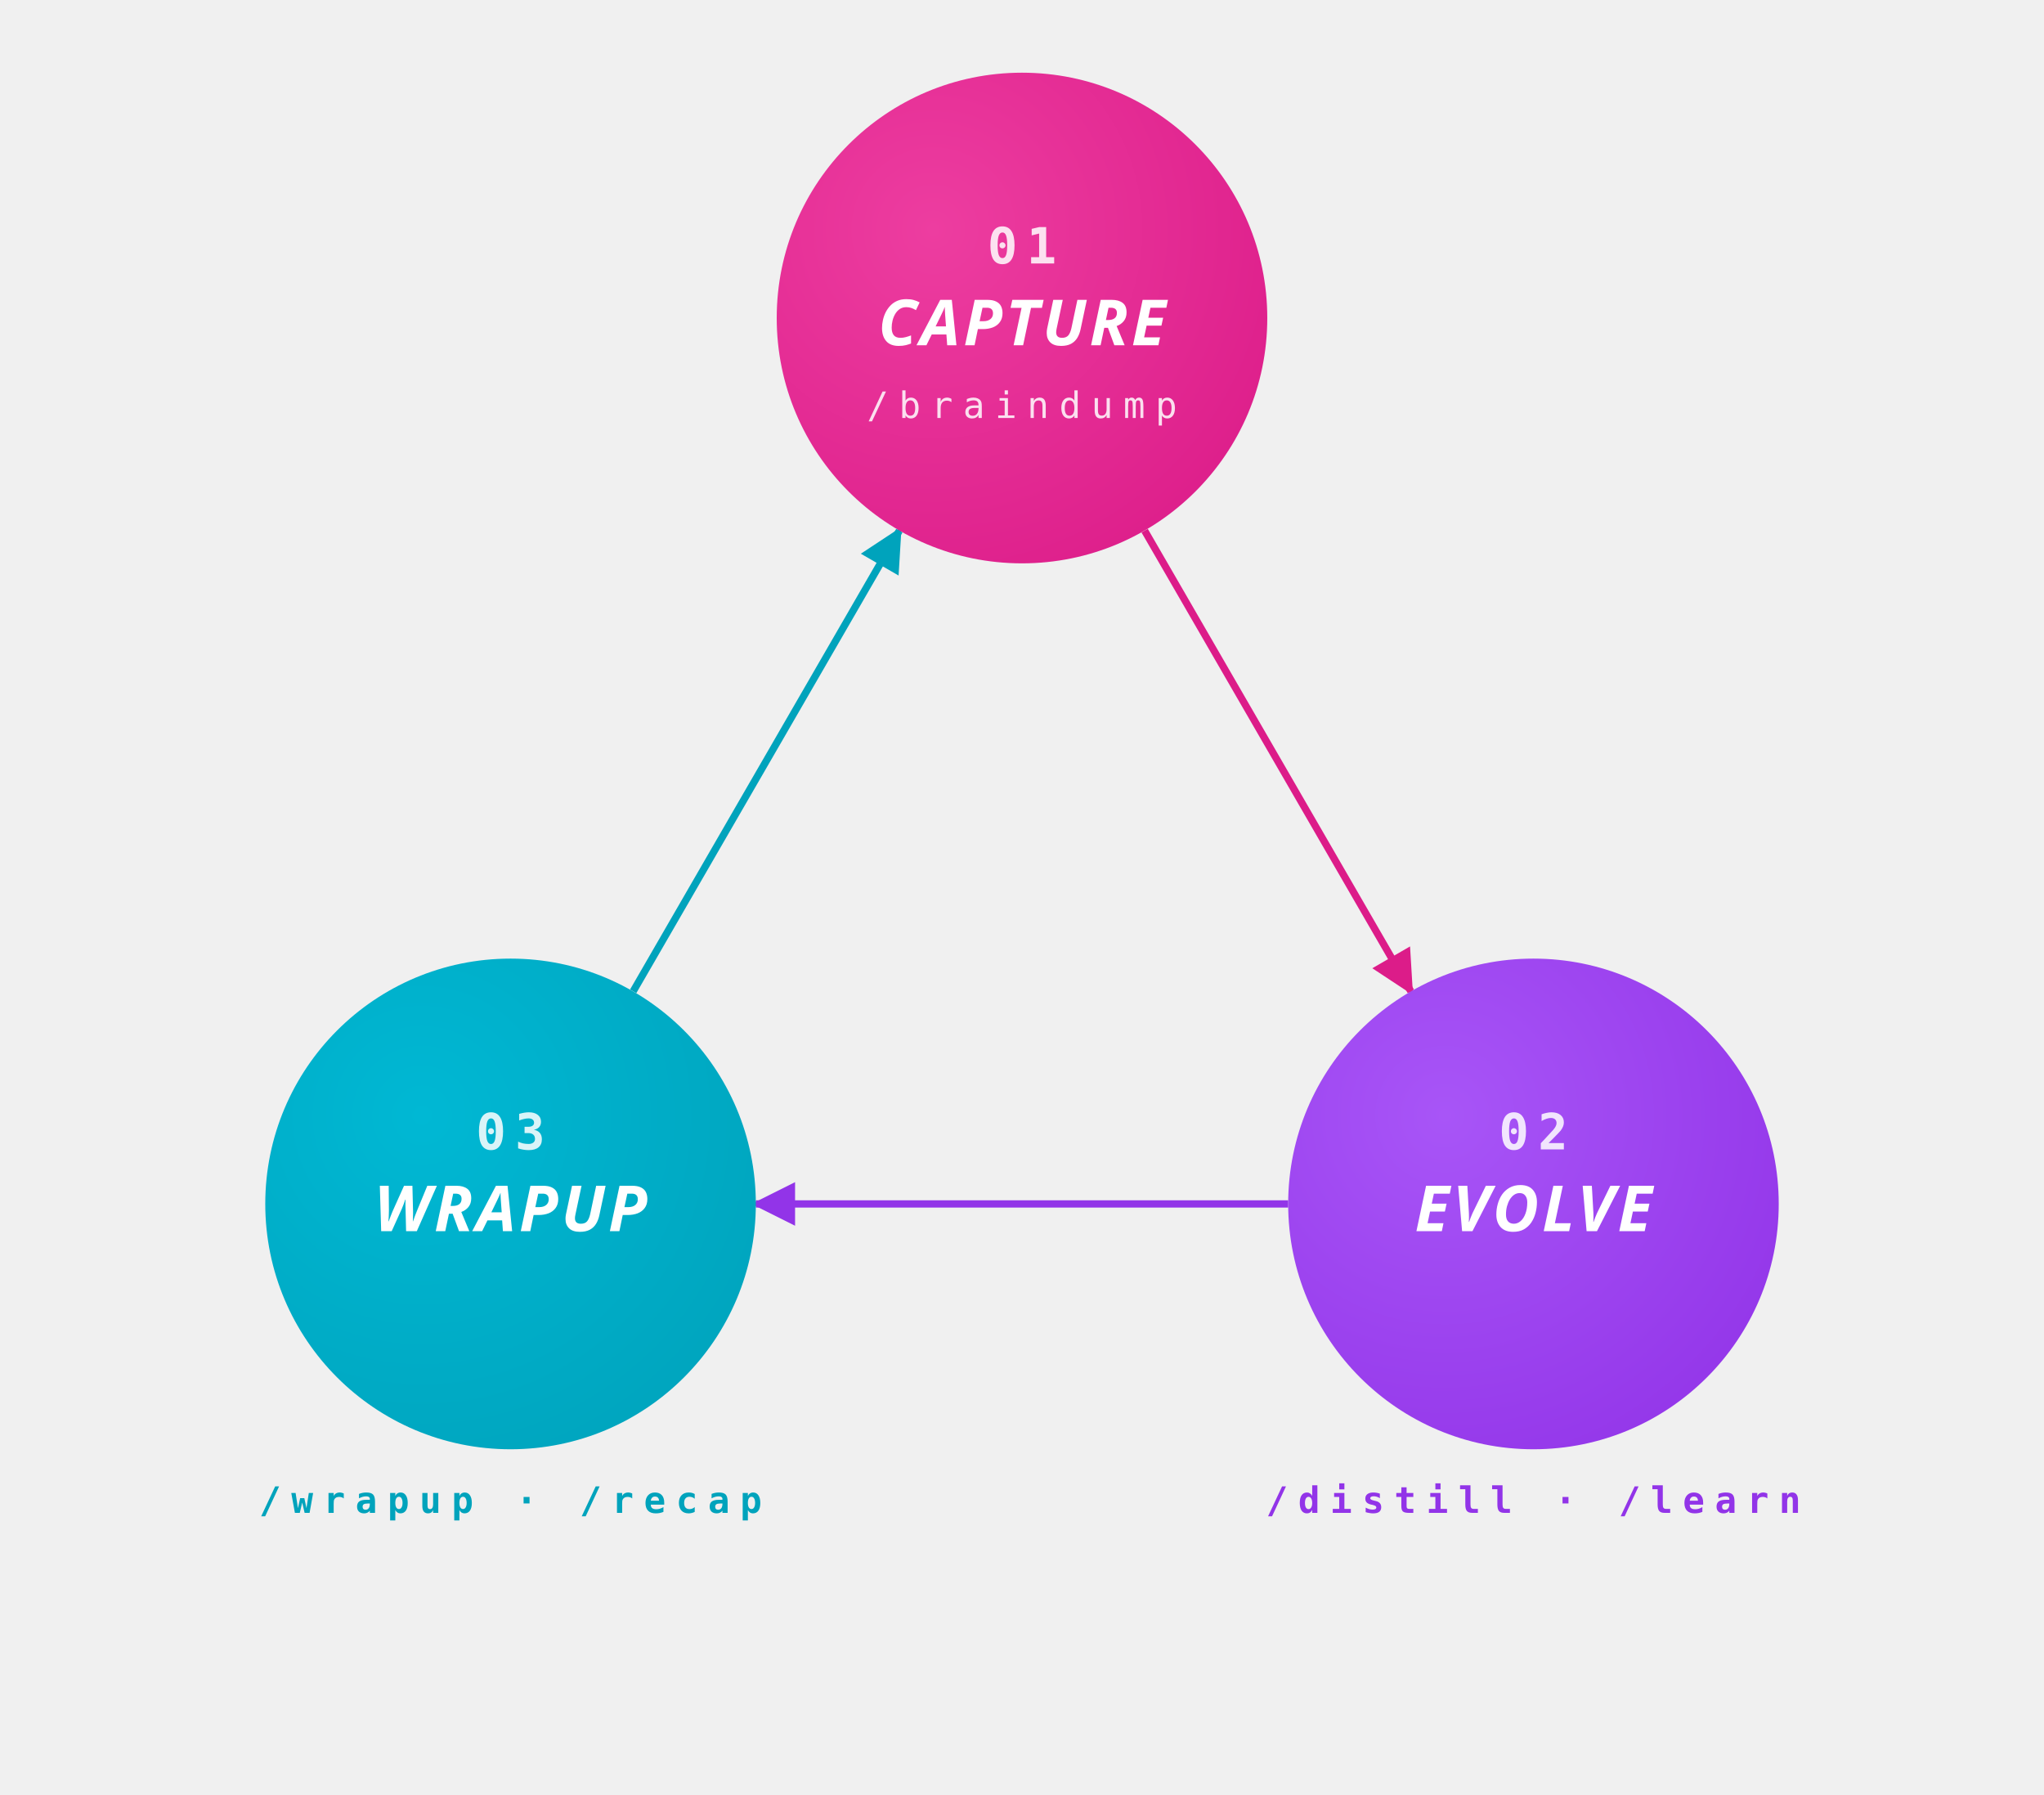
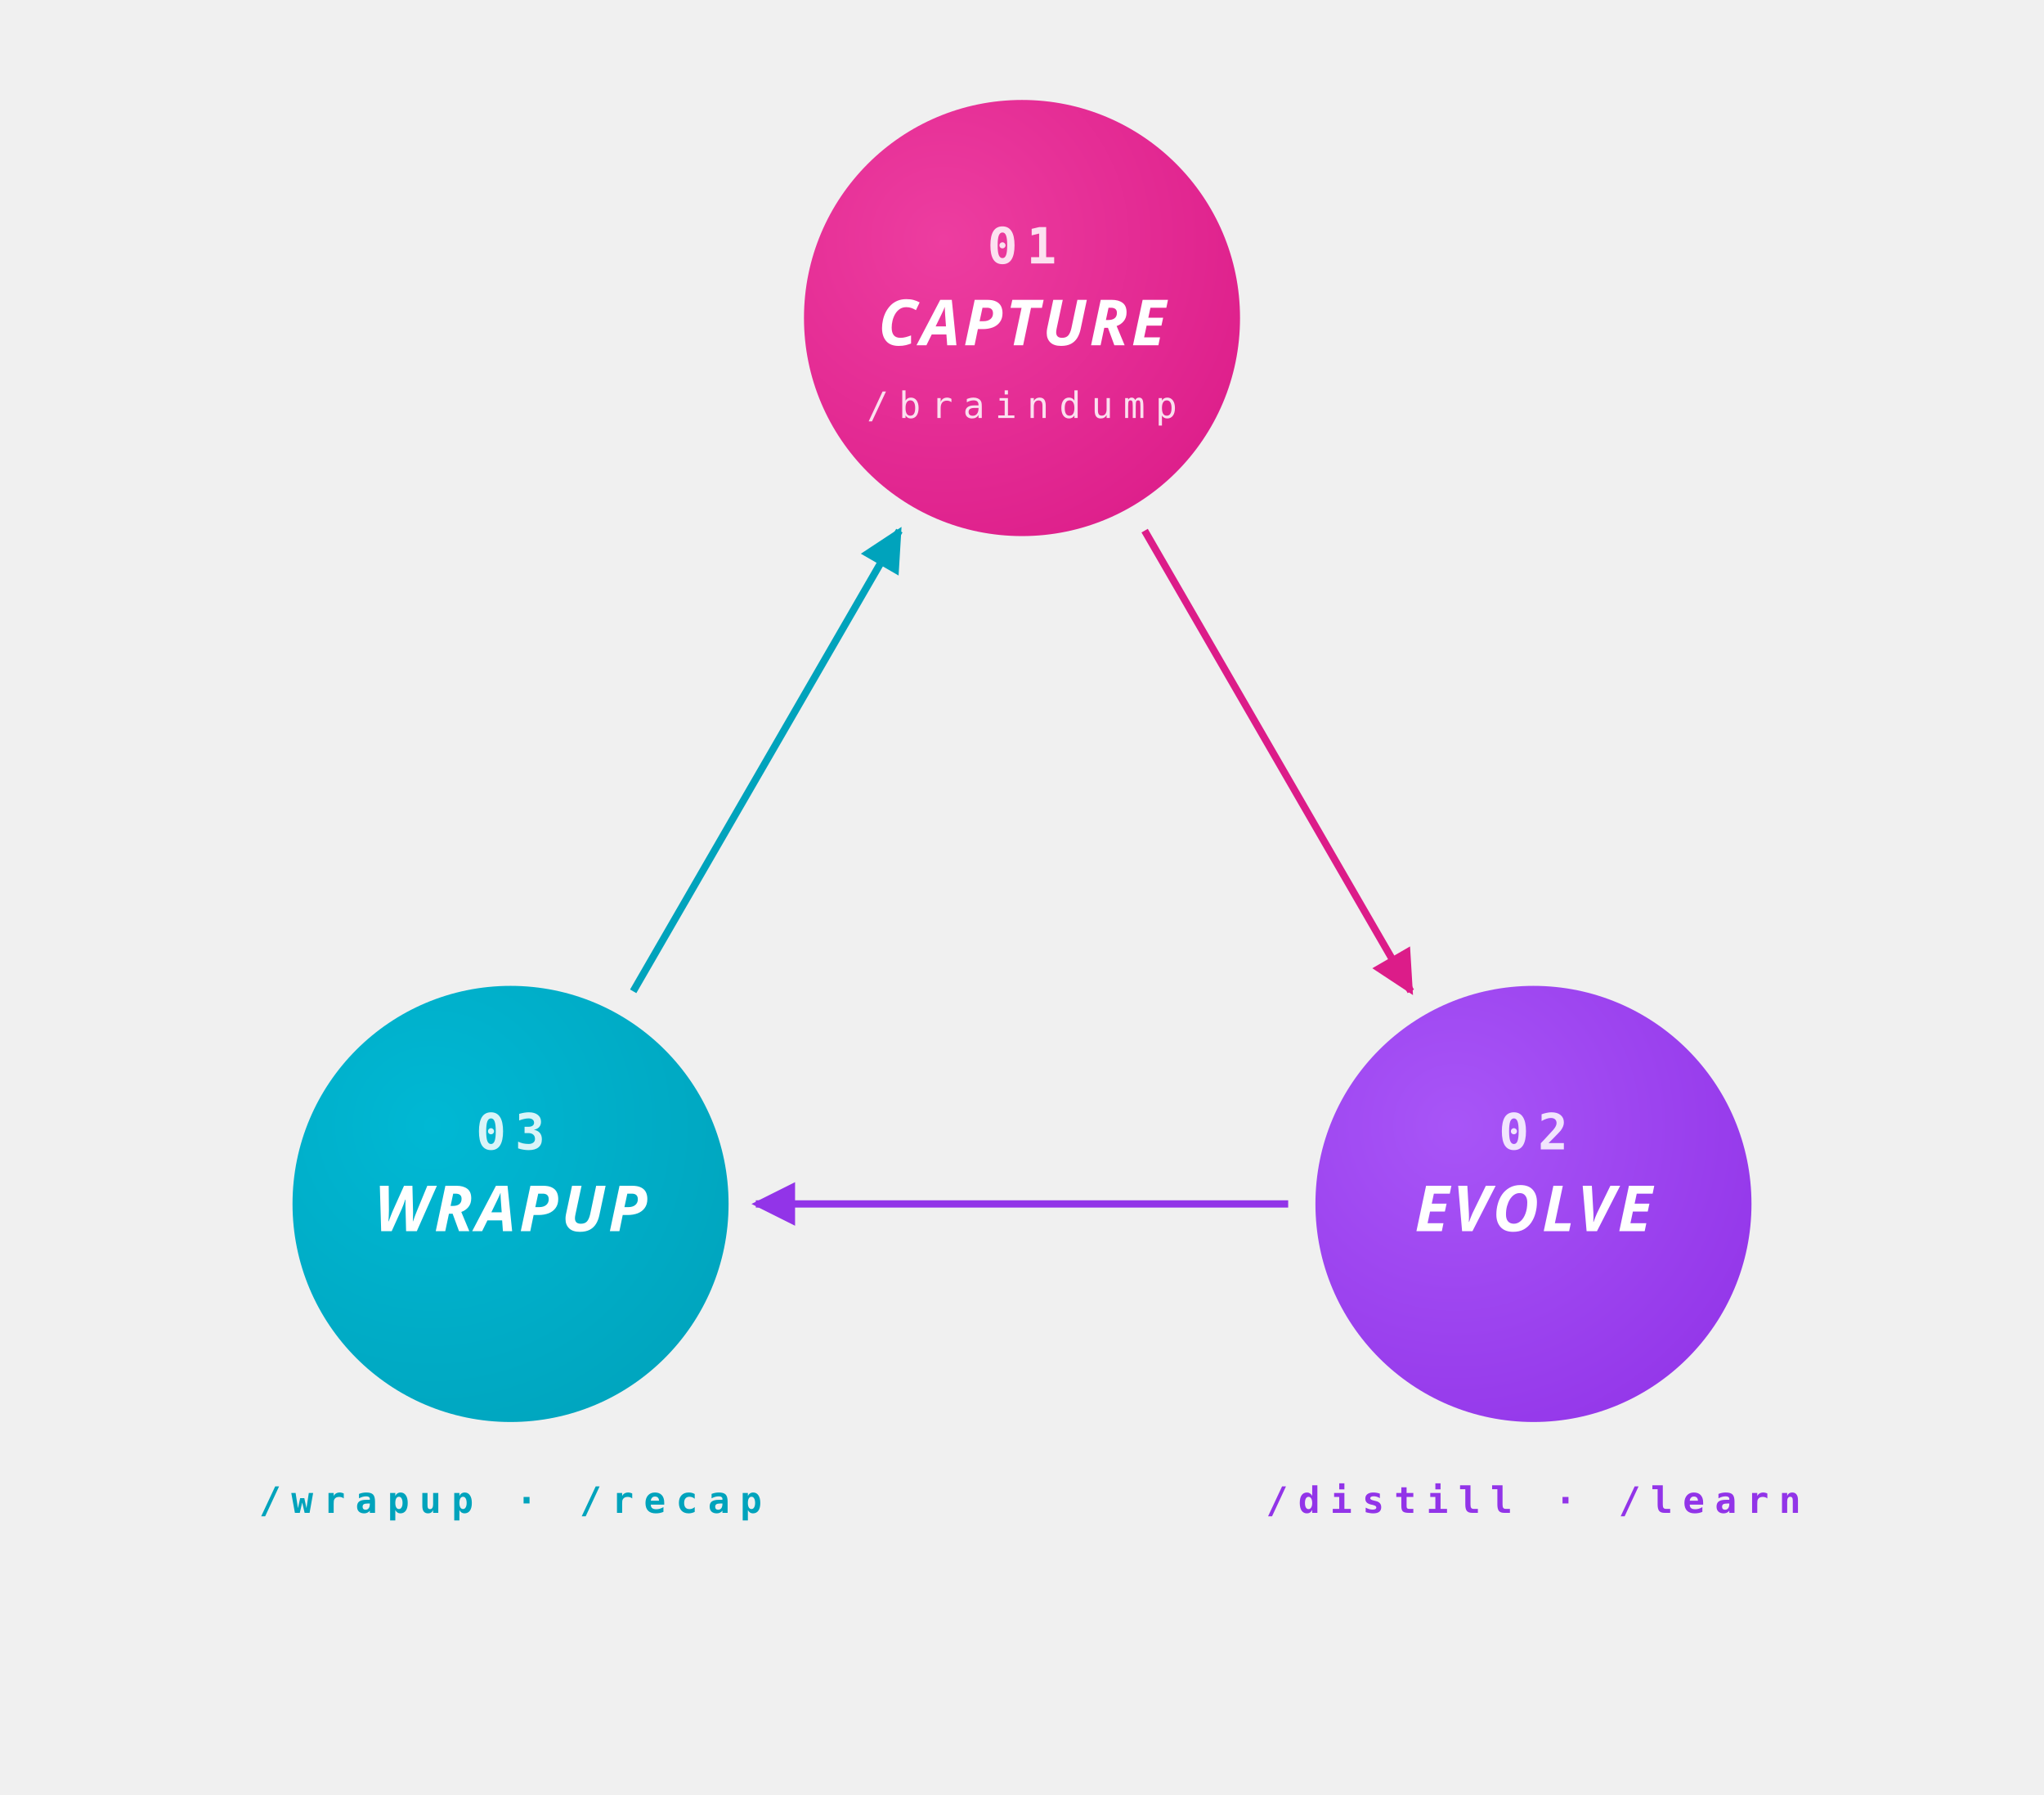
<svg xmlns="http://www.w3.org/2000/svg" viewBox="-225 -200 450 395" width="450" height="395" role="img" aria-labelledby="title desc" font-family="'Chakra Petch', 'Inter', ui-sans-serif, system-ui, sans-serif">
  <style>
    .leg { animation: leg-pulse 4.5s linear infinite; }
    .leg-2 { animation-delay: 1.5s; }
    .leg-3 { animation-delay: 3s; }
    @keyframes leg-pulse {
      0%, 33%, 100% { opacity: 0.6; }
      10%           { opacity: 1; }
    }

    .core-1 { animation: core-breathe 6s ease-in-out infinite; transform-origin: center; transform-box: fill-box; }
    .core-2 { animation: core-breathe 6s ease-in-out infinite; animation-delay: 2s; transform-origin: center; transform-box: fill-box; }
    .core-3 { animation: core-breathe 6s ease-in-out infinite; animation-delay: 4s; transform-origin: center; transform-box: fill-box; }
    @keyframes core-breathe {
      0%, 100% { transform: scale(1); }
      50%      { transform: scale(1.04); }
    }

    @media (prefers-reduced-motion: reduce) {
      .leg, .core-1, .core-2, .core-3 { animation: none; opacity: 1; }
    }
  </style>
  <defs>
    <marker id="ah-1" viewBox="0 0 10 10" refX="9" refY="5" markerWidth="6" markerHeight="6" orient="auto-start-reverse">
      <path d="M 0 0 L 10 5 L 0 10 z" fill="#dc1c89" />
    </marker>
    <marker id="ah-2" viewBox="0 0 10 10" refX="9" refY="5" markerWidth="6" markerHeight="6" orient="auto-start-reverse">
      <path d="M 0 0 L 10 5 L 0 10 z" fill="#9234e8" />
    </marker>
    <marker id="ah-3" viewBox="0 0 10 10" refX="9" refY="5" markerWidth="6" markerHeight="6" orient="auto-start-reverse">
      <path d="M 0 0 L 10 5 L 0 10 z" fill="#00a3bc" />
    </marker>
    <radialGradient id="g-capture-fill" cx="0.32" cy="0.32" r="0.85">
      <stop offset="0%" stop-color="#ed3da0" stop-opacity="1" />
      <stop offset="100%" stop-color="#dc1c89" stop-opacity="1" />
    </radialGradient>
    <radialGradient id="g-evolve-fill" cx="0.32" cy="0.32" r="0.85">
      <stop offset="0%" stop-color="#a855f7" stop-opacity="1" />
      <stop offset="100%" stop-color="#9234e8" stop-opacity="1" />
    </radialGradient>
    <radialGradient id="g-wrapup-fill" cx="0.32" cy="0.32" r="0.85">
      <stop offset="0%" stop-color="#00b8d4" stop-opacity="1" />
      <stop offset="100%" stop-color="#00a3bc" stop-opacity="1" />
    </radialGradient>
  </defs>
  <g class="leg">
    <path id="leg-1" d="M 27 -83.2 L 85.6 18.2" fill="none" stroke="#dc1c89" stroke-width="1.6" marker-end="url(#ah-1)" />
  </g>
  <g class="leg leg-2">
    <path id="leg-2" d="M 58.6 65 L -58.6 65" fill="none" stroke="#9234e8" stroke-width="1.6" marker-end="url(#ah-2)" />
  </g>
  <g class="leg leg-3">
    <path id="leg-3" d="M -85.6 18.2 L -27 -83.2" fill="none" stroke="#00a3bc" stroke-width="1.6" marker-end="url(#ah-3)" />
  </g>
  <g transform="translate(0,-130)">
-     <circle class="core-1" cx="0" cy="0" r="54" fill="url(#g-capture-fill)" />
+     <circle class="core-1" cx="0" cy="0" r="48" fill="url(#g-capture-fill)" />
    <text x="0" y="-12" text-anchor="middle" font-family="'JetBrains Mono', monospace" font-size="11" font-weight="700" fill="rgba(255,255,255,0.85)" letter-spacing="0.18em">01</text>
    <text x="0" y="6" text-anchor="middle" font-family="'Chakra Petch', sans-serif" font-style="italic" font-weight="700" font-size="14" letter-spacing="0.05em" fill="#ffffff">CAPTURE</text>
    <text x="0" y="22" text-anchor="middle" font-family="'JetBrains Mono', monospace" font-size="8" letter-spacing="0.28em" fill="rgba(255,255,255,0.85)">/braindump</text>
  </g>
  <g transform="translate(112.6,65)">
-     <circle class="core-2" cx="0" cy="0" r="54" fill="url(#g-evolve-fill)" />
+     <circle class="core-2" cx="0" cy="0" r="48" fill="url(#g-evolve-fill)" />
    <text x="0" y="-12" text-anchor="middle" font-family="'JetBrains Mono', monospace" font-size="11" font-weight="700" fill="rgba(255,255,255,0.85)" letter-spacing="0.18em">02</text>
    <text x="0" y="6" text-anchor="middle" font-family="'Chakra Petch', sans-serif" font-style="italic" font-weight="700" font-size="14" letter-spacing="0.05em" fill="#ffffff">EVOLVE</text>
    <text x="0" y="68" text-anchor="middle" font-family="'JetBrains Mono', monospace" font-size="8" font-weight="600" letter-spacing="0.28em" fill="#9234e8">/distill · /learn</text>
  </g>
  <g transform="translate(-112.6,65)">
-     <circle class="core-3" cx="0" cy="0" r="54" fill="url(#g-wrapup-fill)" />
+     <circle class="core-3" cx="0" cy="0" r="48" fill="url(#g-wrapup-fill)" />
    <text x="0" y="-12" text-anchor="middle" font-family="'JetBrains Mono', monospace" font-size="11" font-weight="700" fill="rgba(255,255,255,0.85)" letter-spacing="0.18em">03</text>
    <text x="0" y="6" text-anchor="middle" font-family="'Chakra Petch', sans-serif" font-style="italic" font-weight="700" font-size="14" letter-spacing="0.05em" fill="#ffffff">WRAPUP</text>
    <text x="0" y="68" text-anchor="middle" font-family="'JetBrains Mono', monospace" font-size="8" font-weight="600" letter-spacing="0.28em" fill="#00a3bc">/wrapup · /recap</text>
  </g>
  <g class="motion-layer">
    <circle r="3.5" fill="#dc1c89" opacity="0">
      <animateMotion dur="5.4s" calcMode="linear" keyPoints="0;1;1" keyTimes="0;0.333;1" repeatCount="indefinite" path="M 27 -83.2 L 85.6 18.2" />
      <animate attributeName="opacity" values="0;1;1;0;0" keyTimes="0;0.02;0.31;0.333;1" dur="5.4s" repeatCount="indefinite" />
    </circle>
-     <circle cx="112.6" cy="65" r="54" fill="none" stroke="#9234e8" stroke-width="2" opacity="0">
-       <animate attributeName="r" values="54;54;76;76" keyTimes="0;0.333;0.40;1" dur="5.4s" repeatCount="indefinite" />
+     <circle cx="112.6" cy="65" r="48" fill="none" stroke="#9234e8" stroke-width="2" opacity="0">
+       <animate attributeName="r" values="48;48;68;68" keyTimes="0;0.333;0.40;1" dur="5.4s" repeatCount="indefinite" />
      <animate attributeName="opacity" values="0;0;0.9;0;0" keyTimes="0;0.333;0.36;0.40;1" dur="5.4s" repeatCount="indefinite" />
    </circle>
    <circle r="3.5" fill="#9234e8" opacity="0">
      <animateMotion dur="5.4s" begin="1.8s" calcMode="linear" keyPoints="0;1;1" keyTimes="0;0.333;1" repeatCount="indefinite" path="M 58.6 65 L -58.6 65" />
      <animate attributeName="opacity" values="0;1;1;0;0" keyTimes="0;0.02;0.31;0.333;1" dur="5.4s" begin="1.8s" repeatCount="indefinite" />
    </circle>
-     <circle cx="-112.6" cy="65" r="54" fill="none" stroke="#00a3bc" stroke-width="2" opacity="0">
-       <animate attributeName="r" values="54;54;76;76" keyTimes="0;0.333;0.40;1" dur="5.4s" begin="1.8s" repeatCount="indefinite" />
+     <circle cx="-112.6" cy="65" r="48" fill="none" stroke="#00a3bc" stroke-width="2" opacity="0">
+       <animate attributeName="r" values="48;48;68;68" keyTimes="0;0.333;0.40;1" dur="5.4s" begin="1.8s" repeatCount="indefinite" />
      <animate attributeName="opacity" values="0;0;0.9;0;0" keyTimes="0;0.333;0.36;0.40;1" dur="5.4s" begin="1.8s" repeatCount="indefinite" />
    </circle>
    <circle r="3.5" fill="#00a3bc" opacity="0">
      <animateMotion dur="5.4s" begin="3.6s" calcMode="linear" keyPoints="0;1;1" keyTimes="0;0.333;1" repeatCount="indefinite" path="M -85.6 18.2 L -27 -83.2" />
      <animate attributeName="opacity" values="0;1;1;0;0" keyTimes="0;0.02;0.31;0.333;1" dur="5.4s" begin="3.6s" repeatCount="indefinite" />
    </circle>
-     <circle cx="0" cy="-130" r="54" fill="none" stroke="#dc1c89" stroke-width="2" opacity="0">
-       <animate attributeName="r" values="54;54;76;76" keyTimes="0;0.333;0.40;1" dur="5.4s" begin="3.6s" repeatCount="indefinite" />
+     <circle cx="0" cy="-130" r="48" fill="none" stroke="#dc1c89" stroke-width="2" opacity="0">
+       <animate attributeName="r" values="48;48;68;68" keyTimes="0;0.333;0.40;1" dur="5.4s" begin="3.6s" repeatCount="indefinite" />
      <animate attributeName="opacity" values="0;0;0.9;0;0" keyTimes="0;0.333;0.36;0.40;1" dur="5.4s" begin="3.6s" repeatCount="indefinite" />
    </circle>
  </g>
</svg>
